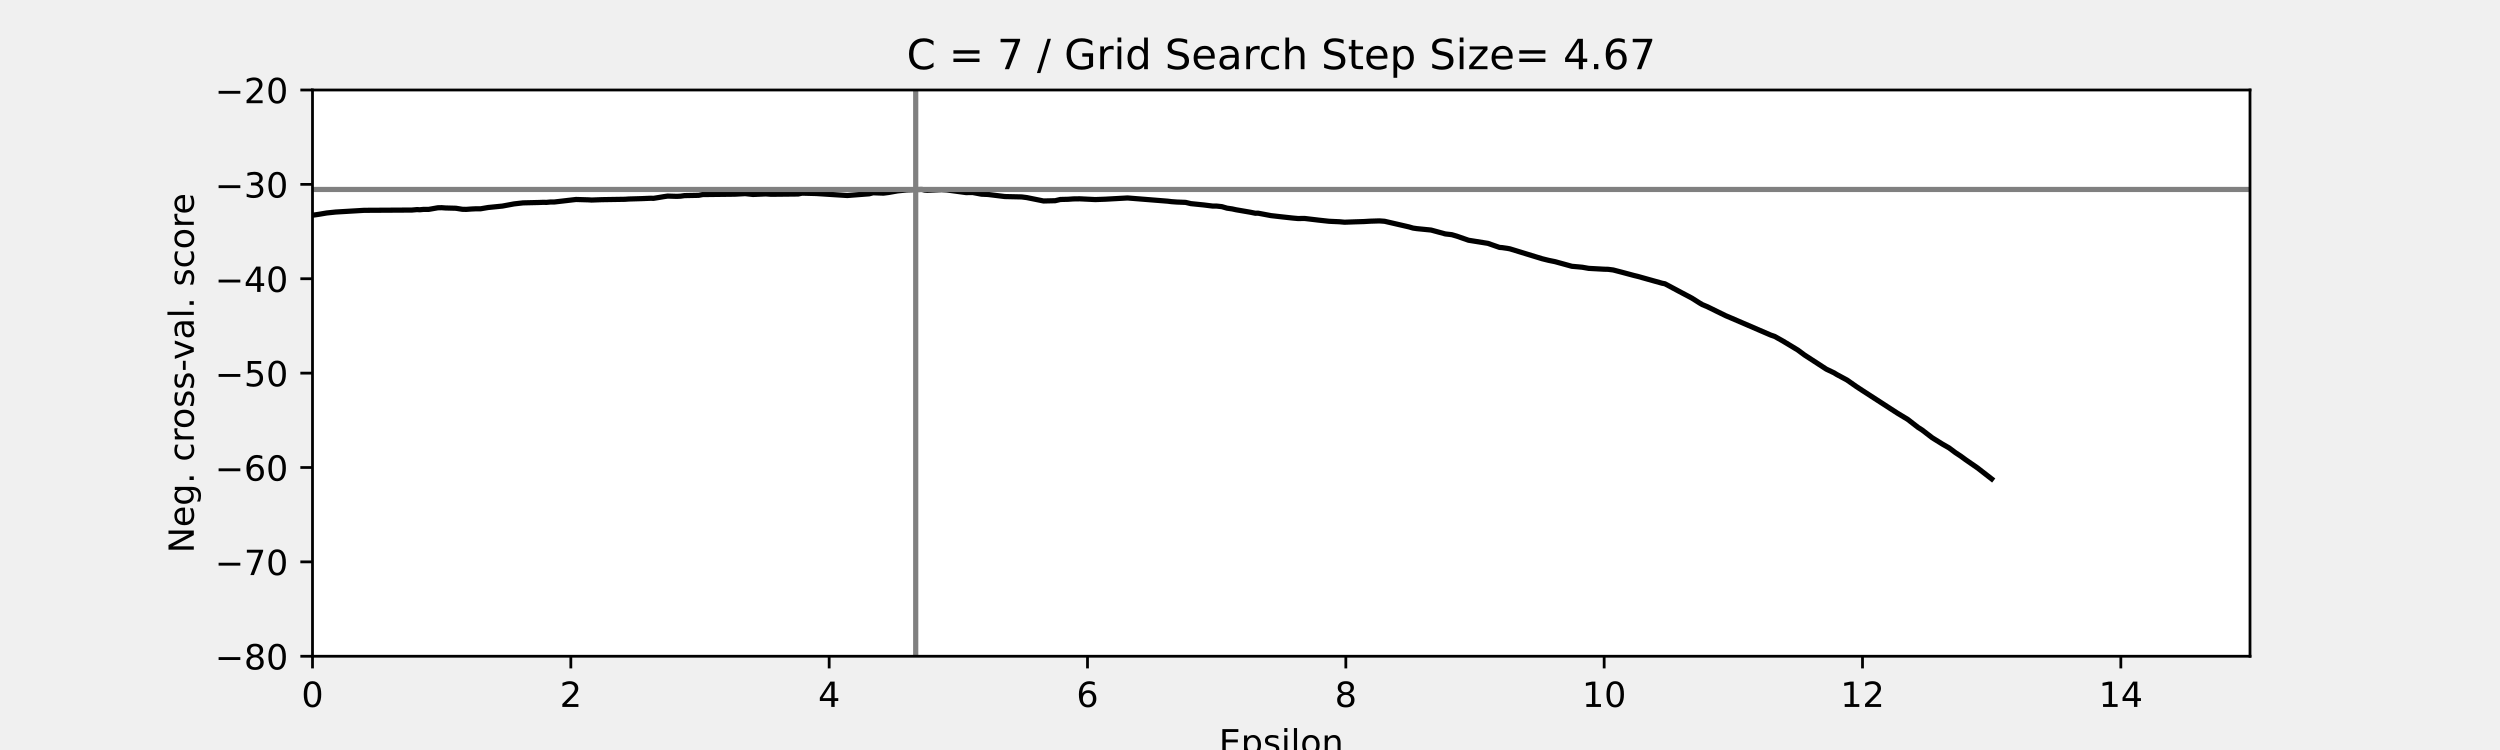
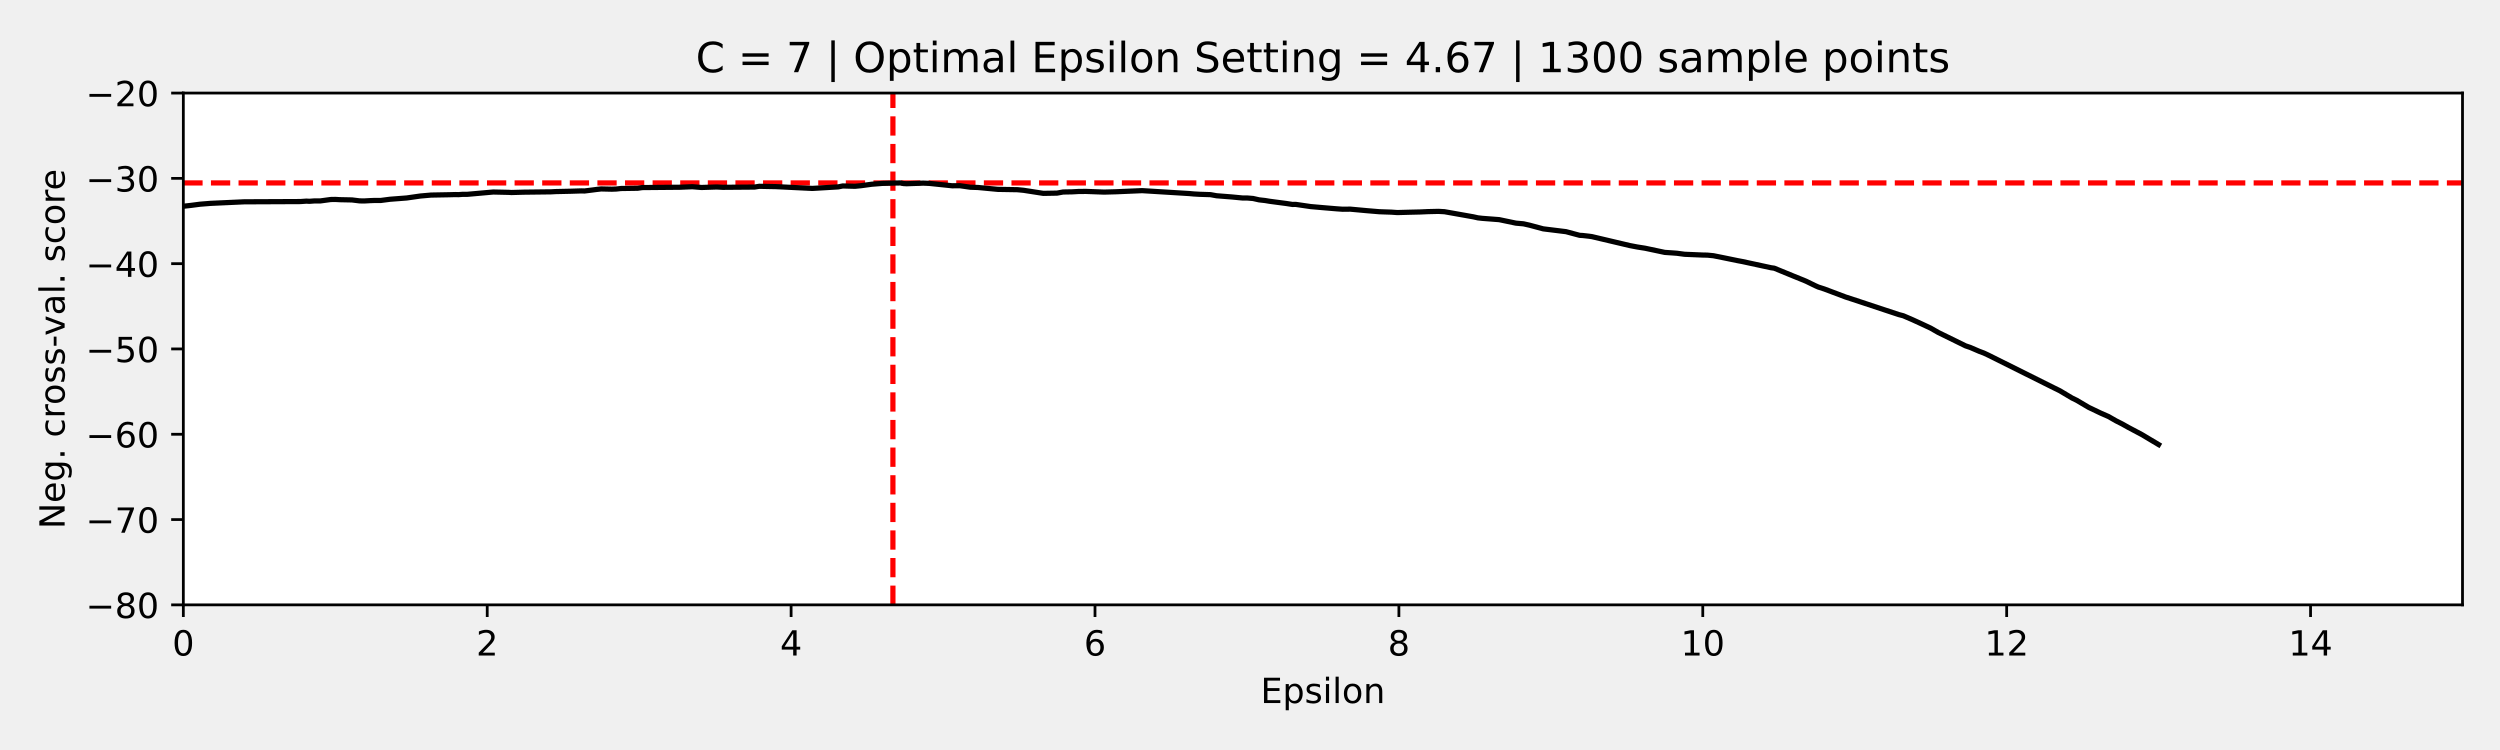
<svg xmlns="http://www.w3.org/2000/svg" xmlns:xlink="http://www.w3.org/1999/xlink" height="216pt" version="1.1" viewBox="0 0 720 216" width="720pt">
  <defs>
    <style type="text/css">*{stroke-linecap:butt;stroke-linejoin:round;}</style>
  </defs>
  <g id="figure_1">
    <g id="patch_1">
      <path d="M 0 216  L 720 216  L 720 0  L 0 0  z " style="fill:none;" />
    </g>
    <g id="axes_1">
      <g id="patch_2">
-         <path d="M 90 189  L 648 189  L 648 25.92  L 90 25.92  z " style="fill:#ffffff;" />
+         <path d="M 52.8 174.2  L 709.2 174.2  L 709.2 26.8  L 52.8 26.8  z " style="fill:#ffffff;" />
      </g>
      <g id="matplotlib.axis_1">
        <g id="xtick_1">
          <g id="line2d_1">
            <defs>
-               <path d="M 0 0  L 0 3.5  " id="m36a6341d40" style="stroke:#000000;stroke-width:0.8;" />
+               <path d="M 0 0  L 0 3.5  " id="m8857f6a63b" style="stroke:#000000;stroke-width:0.8;" />
            </defs>
            <g>
-               <use style="stroke:#000000;stroke-width:0.8;" x="90" xlink:href="#m36a6341d40" y="189" />
+               <use style="stroke:#000000;stroke-width:0.8;" x="52.8" xlink:href="#m8857f6a63b" y="174.2" />
            </g>
          </g>
          <g id="text_1">
-             <g transform="translate(86.81875 203.5984)scale(0.1 -0.1)">
+             <g transform="translate(49.61875 188.7984)scale(0.1 -0.1)">
              <defs>
                <path d="M 2034 4250  Q 1547 4250 1301 3770  Q 1056 3291 1056 2328  Q 1056 1369 1301 889  Q 1547 409 2034 409  Q 2525 409 2770 889  Q 3016 1369 3016 2328  Q 3016 3291 2770 3770  Q 2525 4250 2034 4250  z M 2034 4750  Q 2819 4750 3233 4129  Q 3647 3509 3647 2328  Q 3647 1150 3233 529  Q 2819 -91 2034 -91  Q 1250 -91 836 529  Q 422 1150 422 2328  Q 422 3509 836 4129  Q 1250 4750 2034 4750  z " id="DejaVuSans-30" transform="scale(0.015625)" />
              </defs>
              <use xlink:href="#DejaVuSans-30" />
            </g>
          </g>
        </g>
        <g id="xtick_2">
          <g id="line2d_2">
            <g>
-               <use style="stroke:#000000;stroke-width:0.8;" x="164.4" xlink:href="#m36a6341d40" y="189" />
+               <use style="stroke:#000000;stroke-width:0.8;" x="140.32" xlink:href="#m8857f6a63b" y="174.2" />
            </g>
          </g>
          <g id="text_2">
-             <g transform="translate(161.2188 203.5984)scale(0.1 -0.1)">
+             <g transform="translate(137.1387 188.7984)scale(0.1 -0.1)">
              <defs>
                <path d="M 1228 531  L 3431 531  L 3431 0  L 469 0  L 469 531  Q 828 903 1448 1529  Q 2069 2156 2228 2338  Q 2531 2678 2651 2914  Q 2772 3150 2772 3378  Q 2772 3750 2511 3984  Q 2250 4219 1831 4219  Q 1534 4219 1204 4116  Q 875 4013 500 3803  L 500 4441  Q 881 4594 1212 4672  Q 1544 4750 1819 4750  Q 2544 4750 2975 4387  Q 3406 4025 3406 3419  Q 3406 3131 3298 2873  Q 3191 2616 2906 2266  Q 2828 2175 2409 1742  Q 1991 1309 1228 531  z " id="DejaVuSans-32" transform="scale(0.015625)" />
              </defs>
              <use xlink:href="#DejaVuSans-32" />
            </g>
          </g>
        </g>
        <g id="xtick_3">
          <g id="line2d_3">
            <g>
-               <use style="stroke:#000000;stroke-width:0.8;" x="238.8" xlink:href="#m36a6341d40" y="189" />
+               <use style="stroke:#000000;stroke-width:0.8;" x="227.84" xlink:href="#m8857f6a63b" y="174.2" />
            </g>
          </g>
          <g id="text_3">
-             <g transform="translate(235.6188 203.5984)scale(0.1 -0.1)">
+             <g transform="translate(224.6587 188.7984)scale(0.1 -0.1)">
              <defs>
                <path d="M 2419 4116  L 825 1625  L 2419 1625  L 2419 4116  z M 2253 4666  L 3047 4666  L 3047 1625  L 3713 1625  L 3713 1100  L 3047 1100  L 3047 0  L 2419 0  L 2419 1100  L 313 1100  L 313 1709  L 2253 4666  z " id="DejaVuSans-34" transform="scale(0.015625)" />
              </defs>
              <use xlink:href="#DejaVuSans-34" />
            </g>
          </g>
        </g>
        <g id="xtick_4">
          <g id="line2d_4">
            <g>
-               <use style="stroke:#000000;stroke-width:0.8;" x="313.2" xlink:href="#m36a6341d40" y="189" />
+               <use style="stroke:#000000;stroke-width:0.8;" x="315.36" xlink:href="#m8857f6a63b" y="174.2" />
            </g>
          </g>
          <g id="text_4">
-             <g transform="translate(310.0188 203.5984)scale(0.1 -0.1)">
+             <g transform="translate(312.1787 188.7984)scale(0.1 -0.1)">
              <defs>
                <path d="M 2113 2584  Q 1688 2584 1439 2293  Q 1191 2003 1191 1497  Q 1191 994 1439 701  Q 1688 409 2113 409  Q 2538 409 2786 701  Q 3034 994 3034 1497  Q 3034 2003 2786 2293  Q 2538 2584 2113 2584  z M 3366 4563  L 3366 3988  Q 3128 4100 2886 4159  Q 2644 4219 2406 4219  Q 1781 4219 1451 3797  Q 1122 3375 1075 2522  Q 1259 2794 1537 2939  Q 1816 3084 2150 3084  Q 2853 3084 3261 2657  Q 3669 2231 3669 1497  Q 3669 778 3244 343  Q 2819 -91 2113 -91  Q 1303 -91 875 529  Q 447 1150 447 2328  Q 447 3434 972 4092  Q 1497 4750 2381 4750  Q 2619 4750 2861 4703  Q 3103 4656 3366 4563  z " id="DejaVuSans-36" transform="scale(0.015625)" />
              </defs>
              <use xlink:href="#DejaVuSans-36" />
            </g>
          </g>
        </g>
        <g id="xtick_5">
          <g id="line2d_5">
            <g>
-               <use style="stroke:#000000;stroke-width:0.8;" x="387.6" xlink:href="#m36a6341d40" y="189" />
+               <use style="stroke:#000000;stroke-width:0.8;" x="402.88" xlink:href="#m8857f6a63b" y="174.2" />
            </g>
          </g>
          <g id="text_5">
-             <g transform="translate(384.4187 203.5984)scale(0.1 -0.1)">
+             <g transform="translate(399.6988 188.7984)scale(0.1 -0.1)">
              <defs>
                <path d="M 2034 2216  Q 1584 2216 1326 1975  Q 1069 1734 1069 1313  Q 1069 891 1326 650  Q 1584 409 2034 409  Q 2484 409 2743 651  Q 3003 894 3003 1313  Q 3003 1734 2745 1975  Q 2488 2216 2034 2216  z M 1403 2484  Q 997 2584 770 2862  Q 544 3141 544 3541  Q 544 4100 942 4425  Q 1341 4750 2034 4750  Q 2731 4750 3128 4425  Q 3525 4100 3525 3541  Q 3525 3141 3298 2862  Q 3072 2584 2669 2484  Q 3125 2378 3379 2068  Q 3634 1759 3634 1313  Q 3634 634 3220 271  Q 2806 -91 2034 -91  Q 1263 -91 848 271  Q 434 634 434 1313  Q 434 1759 690 2068  Q 947 2378 1403 2484  z M 1172 3481  Q 1172 3119 1398 2916  Q 1625 2713 2034 2713  Q 2441 2713 2670 2916  Q 2900 3119 2900 3481  Q 2900 3844 2670 4047  Q 2441 4250 2034 4250  Q 1625 4250 1398 4047  Q 1172 3844 1172 3481  z " id="DejaVuSans-38" transform="scale(0.015625)" />
              </defs>
              <use xlink:href="#DejaVuSans-38" />
            </g>
          </g>
        </g>
        <g id="xtick_6">
          <g id="line2d_6">
            <g>
-               <use style="stroke:#000000;stroke-width:0.8;" x="462" xlink:href="#m36a6341d40" y="189" />
+               <use style="stroke:#000000;stroke-width:0.8;" x="490.4" xlink:href="#m8857f6a63b" y="174.2" />
            </g>
          </g>
          <g id="text_6">
-             <g transform="translate(455.6375 203.5984)scale(0.1 -0.1)">
+             <g transform="translate(484.0375 188.7984)scale(0.1 -0.1)">
              <defs>
                <path d="M 794 531  L 1825 531  L 1825 4091  L 703 3866  L 703 4441  L 1819 4666  L 2450 4666  L 2450 531  L 3481 531  L 3481 0  L 794 0  L 794 531  z " id="DejaVuSans-31" transform="scale(0.015625)" />
              </defs>
              <use xlink:href="#DejaVuSans-31" />
              <use x="63.623" xlink:href="#DejaVuSans-30" />
            </g>
          </g>
        </g>
        <g id="xtick_7">
          <g id="line2d_7">
            <g>
-               <use style="stroke:#000000;stroke-width:0.8;" x="536.4" xlink:href="#m36a6341d40" y="189" />
+               <use style="stroke:#000000;stroke-width:0.8;" x="577.92" xlink:href="#m8857f6a63b" y="174.2" />
            </g>
          </g>
          <g id="text_7">
-             <g transform="translate(530.0375 203.5984)scale(0.1 -0.1)">
+             <g transform="translate(571.5575 188.7984)scale(0.1 -0.1)">
              <use xlink:href="#DejaVuSans-31" />
              <use x="63.623" xlink:href="#DejaVuSans-32" />
            </g>
          </g>
        </g>
        <g id="xtick_8">
          <g id="line2d_8">
            <g>
-               <use style="stroke:#000000;stroke-width:0.8;" x="610.8" xlink:href="#m36a6341d40" y="189" />
+               <use style="stroke:#000000;stroke-width:0.8;" x="665.44" xlink:href="#m8857f6a63b" y="174.2" />
            </g>
          </g>
          <g id="text_8">
-             <g transform="translate(604.4375 203.5984)scale(0.1 -0.1)">
+             <g transform="translate(659.0775 188.7984)scale(0.1 -0.1)">
              <use xlink:href="#DejaVuSans-31" />
              <use x="63.623" xlink:href="#DejaVuSans-34" />
            </g>
          </g>
        </g>
        <g id="text_9">
-           <g transform="translate(351.0555 217.2766)scale(0.1 -0.1)">
+           <g transform="translate(363.0555 202.4766)scale(0.1 -0.1)">
            <defs>
              <path d="M 628 4666  L 3578 4666  L 3578 4134  L 1259 4134  L 1259 2753  L 3481 2753  L 3481 2222  L 1259 2222  L 1259 531  L 3634 531  L 3634 0  L 628 0  L 628 4666  z " id="DejaVuSans-45" transform="scale(0.015625)" />
              <path d="M 1159 525  L 1159 -1331  L 581 -1331  L 581 3500  L 1159 3500  L 1159 2969  Q 1341 3281 1617 3432  Q 1894 3584 2278 3584  Q 2916 3584 3314 3078  Q 3713 2572 3713 1747  Q 3713 922 3314 415  Q 2916 -91 2278 -91  Q 1894 -91 1617 61  Q 1341 213 1159 525  z M 3116 1747  Q 3116 2381 2855 2742  Q 2594 3103 2138 3103  Q 1681 3103 1420 2742  Q 1159 2381 1159 1747  Q 1159 1113 1420 752  Q 1681 391 2138 391  Q 2594 391 2855 752  Q 3116 1113 3116 1747  z " id="DejaVuSans-70" transform="scale(0.015625)" />
              <path d="M 2834 3397  L 2834 2853  Q 2591 2978 2328 3040  Q 2066 3103 1784 3103  Q 1356 3103 1142 2972  Q 928 2841 928 2578  Q 928 2378 1081 2264  Q 1234 2150 1697 2047  L 1894 2003  Q 2506 1872 2764 1633  Q 3022 1394 3022 966  Q 3022 478 2636 193  Q 2250 -91 1575 -91  Q 1294 -91 989 -36  Q 684 19 347 128  L 347 722  Q 666 556 975 473  Q 1284 391 1588 391  Q 1994 391 2212 530  Q 2431 669 2431 922  Q 2431 1156 2273 1281  Q 2116 1406 1581 1522  L 1381 1569  Q 847 1681 609 1914  Q 372 2147 372 2553  Q 372 3047 722 3315  Q 1072 3584 1716 3584  Q 2034 3584 2315 3537  Q 2597 3491 2834 3397  z " id="DejaVuSans-73" transform="scale(0.015625)" />
              <path d="M 603 3500  L 1178 3500  L 1178 0  L 603 0  L 603 3500  z M 603 4863  L 1178 4863  L 1178 4134  L 603 4134  L 603 4863  z " id="DejaVuSans-69" transform="scale(0.015625)" />
              <path d="M 603 4863  L 1178 4863  L 1178 0  L 603 0  L 603 4863  z " id="DejaVuSans-6c" transform="scale(0.015625)" />
              <path d="M 1959 3097  Q 1497 3097 1228 2736  Q 959 2375 959 1747  Q 959 1119 1226 758  Q 1494 397 1959 397  Q 2419 397 2687 759  Q 2956 1122 2956 1747  Q 2956 2369 2687 2733  Q 2419 3097 1959 3097  z M 1959 3584  Q 2709 3584 3137 3096  Q 3566 2609 3566 1747  Q 3566 888 3137 398  Q 2709 -91 1959 -91  Q 1206 -91 779 398  Q 353 888 353 1747  Q 353 2609 779 3096  Q 1206 3584 1959 3584  z " id="DejaVuSans-6f" transform="scale(0.015625)" />
              <path d="M 3513 2113  L 3513 0  L 2938 0  L 2938 2094  Q 2938 2591 2744 2837  Q 2550 3084 2163 3084  Q 1697 3084 1428 2787  Q 1159 2491 1159 1978  L 1159 0  L 581 0  L 581 3500  L 1159 3500  L 1159 2956  Q 1366 3272 1645 3428  Q 1925 3584 2291 3584  Q 2894 3584 3203 3211  Q 3513 2838 3513 2113  z " id="DejaVuSans-6e" transform="scale(0.015625)" />
            </defs>
            <use xlink:href="#DejaVuSans-45" />
            <use x="63.184" xlink:href="#DejaVuSans-70" />
            <use x="126.66" xlink:href="#DejaVuSans-73" />
            <use x="178.76" xlink:href="#DejaVuSans-69" />
            <use x="206.543" xlink:href="#DejaVuSans-6c" />
            <use x="234.326" xlink:href="#DejaVuSans-6f" />
            <use x="295.508" xlink:href="#DejaVuSans-6e" />
          </g>
        </g>
      </g>
      <g id="matplotlib.axis_2">
        <g id="ytick_1">
          <g id="line2d_9">
            <defs>
-               <path d="M 0 0  L -3.5 0  " id="mbb85d16358" style="stroke:#000000;stroke-width:0.8;" />
+               <path d="M 0 0  L -3.5 0  " id="m5f73237cd6" style="stroke:#000000;stroke-width:0.8;" />
            </defs>
            <g>
-               <use style="stroke:#000000;stroke-width:0.8;" x="90" xlink:href="#mbb85d16358" y="189" />
+               <use style="stroke:#000000;stroke-width:0.8;" x="52.8" xlink:href="#m5f73237cd6" y="174.2" />
            </g>
          </g>
          <g id="text_10">
-             <g transform="translate(61.89531 192.7992)scale(0.1 -0.1)">
+             <g transform="translate(24.69531 177.9992)scale(0.1 -0.1)">
              <defs>
                <path d="M 678 2272  L 4684 2272  L 4684 1741  L 678 1741  L 678 2272  z " id="DejaVuSans-2212" transform="scale(0.015625)" />
              </defs>
              <use xlink:href="#DejaVuSans-2212" />
              <use x="83.789" xlink:href="#DejaVuSans-38" />
              <use x="147.412" xlink:href="#DejaVuSans-30" />
            </g>
          </g>
        </g>
        <g id="ytick_2">
          <g id="line2d_10">
            <g>
-               <use style="stroke:#000000;stroke-width:0.8;" x="90" xlink:href="#mbb85d16358" y="161.82" />
+               <use style="stroke:#000000;stroke-width:0.8;" x="52.8" xlink:href="#m5f73237cd6" y="149.633" />
            </g>
          </g>
          <g id="text_11">
-             <g transform="translate(61.89531 165.6192)scale(0.1 -0.1)">
+             <g transform="translate(24.69531 153.4326)scale(0.1 -0.1)">
              <defs>
                <path d="M 525 4666  L 3525 4666  L 3525 4397  L 1831 0  L 1172 0  L 2766 4134  L 525 4134  L 525 4666  z " id="DejaVuSans-37" transform="scale(0.015625)" />
              </defs>
              <use xlink:href="#DejaVuSans-2212" />
              <use x="83.789" xlink:href="#DejaVuSans-37" />
              <use x="147.412" xlink:href="#DejaVuSans-30" />
            </g>
          </g>
        </g>
        <g id="ytick_3">
          <g id="line2d_11">
            <g>
-               <use style="stroke:#000000;stroke-width:0.8;" x="90" xlink:href="#mbb85d16358" y="134.64" />
+               <use style="stroke:#000000;stroke-width:0.8;" x="52.8" xlink:href="#m5f73237cd6" y="125.067" />
            </g>
          </g>
          <g id="text_12">
-             <g transform="translate(61.89531 138.4392)scale(0.1 -0.1)">
+             <g transform="translate(24.69531 128.8659)scale(0.1 -0.1)">
              <use xlink:href="#DejaVuSans-2212" />
              <use x="83.789" xlink:href="#DejaVuSans-36" />
              <use x="147.412" xlink:href="#DejaVuSans-30" />
            </g>
          </g>
        </g>
        <g id="ytick_4">
          <g id="line2d_12">
            <g>
-               <use style="stroke:#000000;stroke-width:0.8;" x="90" xlink:href="#mbb85d16358" y="107.46" />
+               <use style="stroke:#000000;stroke-width:0.8;" x="52.8" xlink:href="#m5f73237cd6" y="100.5" />
            </g>
          </g>
          <g id="text_13">
-             <g transform="translate(61.89531 111.2592)scale(0.1 -0.1)">
+             <g transform="translate(24.69531 104.2992)scale(0.1 -0.1)">
              <defs>
                <path d="M 691 4666  L 3169 4666  L 3169 4134  L 1269 4134  L 1269 2991  Q 1406 3038 1543 3061  Q 1681 3084 1819 3084  Q 2600 3084 3056 2656  Q 3513 2228 3513 1497  Q 3513 744 3044 326  Q 2575 -91 1722 -91  Q 1428 -91 1123 -41  Q 819 9 494 109  L 494 744  Q 775 591 1075 516  Q 1375 441 1709 441  Q 2250 441 2565 725  Q 2881 1009 2881 1497  Q 2881 1984 2565 2268  Q 2250 2553 1709 2553  Q 1456 2553 1204 2497  Q 953 2441 691 2322  L 691 4666  z " id="DejaVuSans-35" transform="scale(0.015625)" />
              </defs>
              <use xlink:href="#DejaVuSans-2212" />
              <use x="83.789" xlink:href="#DejaVuSans-35" />
              <use x="147.412" xlink:href="#DejaVuSans-30" />
            </g>
          </g>
        </g>
        <g id="ytick_5">
          <g id="line2d_13">
            <g>
-               <use style="stroke:#000000;stroke-width:0.8;" x="90" xlink:href="#mbb85d16358" y="80.28" />
+               <use style="stroke:#000000;stroke-width:0.8;" x="52.8" xlink:href="#m5f73237cd6" y="75.933" />
            </g>
          </g>
          <g id="text_14">
-             <g transform="translate(61.89531 84.07922)scale(0.1 -0.1)">
+             <g transform="translate(24.69531 79.73255)scale(0.1 -0.1)">
              <use xlink:href="#DejaVuSans-2212" />
              <use x="83.789" xlink:href="#DejaVuSans-34" />
              <use x="147.412" xlink:href="#DejaVuSans-30" />
            </g>
          </g>
        </g>
        <g id="ytick_6">
          <g id="line2d_14">
            <g>
-               <use style="stroke:#000000;stroke-width:0.8;" x="90" xlink:href="#mbb85d16358" y="53.1" />
+               <use style="stroke:#000000;stroke-width:0.8;" x="52.8" xlink:href="#m5f73237cd6" y="51.367" />
            </g>
          </g>
          <g id="text_15">
-             <g transform="translate(61.89531 56.89922)scale(0.1 -0.1)">
+             <g transform="translate(24.69531 55.16589)scale(0.1 -0.1)">
              <defs>
                <path d="M 2597 2516  Q 3050 2419 3304 2112  Q 3559 1806 3559 1356  Q 3559 666 3084 287  Q 2609 -91 1734 -91  Q 1441 -91 1130 -33  Q 819 25 488 141  L 488 750  Q 750 597 1062 519  Q 1375 441 1716 441  Q 2309 441 2620 675  Q 2931 909 2931 1356  Q 2931 1769 2642 2001  Q 2353 2234 1838 2234  L 1294 2234  L 1294 2753  L 1863 2753  Q 2328 2753 2575 2939  Q 2822 3125 2822 3475  Q 2822 3834 2567 4026  Q 2313 4219 1838 4219  Q 1578 4219 1281 4162  Q 984 4106 628 3988  L 628 4550  Q 988 4650 1302 4700  Q 1616 4750 1894 4750  Q 2613 4750 3031 4423  Q 3450 4097 3450 3541  Q 3450 3153 3228 2886  Q 3006 2619 2597 2516  z " id="DejaVuSans-33" transform="scale(0.015625)" />
              </defs>
              <use xlink:href="#DejaVuSans-2212" />
              <use x="83.789" xlink:href="#DejaVuSans-33" />
              <use x="147.412" xlink:href="#DejaVuSans-30" />
            </g>
          </g>
        </g>
        <g id="ytick_7">
          <g id="line2d_15">
            <g>
-               <use style="stroke:#000000;stroke-width:0.8;" x="90" xlink:href="#mbb85d16358" y="25.92" />
+               <use style="stroke:#000000;stroke-width:0.8;" x="52.8" xlink:href="#m5f73237cd6" y="26.8" />
            </g>
          </g>
          <g id="text_16">
-             <g transform="translate(61.89531 29.71922)scale(0.1 -0.1)">
+             <g transform="translate(24.69531 30.59922)scale(0.1 -0.1)">
              <use xlink:href="#DejaVuSans-2212" />
              <use x="83.789" xlink:href="#DejaVuSans-32" />
              <use x="147.412" xlink:href="#DejaVuSans-30" />
            </g>
          </g>
        </g>
        <g id="text_17">
-           <g transform="translate(55.81562 159.2866)rotate(-90)scale(0.1 -0.1)">
+           <g transform="translate(18.61563 152.3266)rotate(-90)scale(0.1 -0.1)">
            <defs>
              <path d="M 628 4666  L 1478 4666  L 3547 763  L 3547 4666  L 4159 4666  L 4159 0  L 3309 0  L 1241 3903  L 1241 0  L 628 0  L 628 4666  z " id="DejaVuSans-4e" transform="scale(0.015625)" />
              <path d="M 3597 1894  L 3597 1613  L 953 1613  Q 991 1019 1311 708  Q 1631 397 2203 397  Q 2534 397 2845 478  Q 3156 559 3463 722  L 3463 178  Q 3153 47 2828 -22  Q 2503 -91 2169 -91  Q 1331 -91 842 396  Q 353 884 353 1716  Q 353 2575 817 3079  Q 1281 3584 2069 3584  Q 2775 3584 3186 3129  Q 3597 2675 3597 1894  z M 3022 2063  Q 3016 2534 2758 2815  Q 2500 3097 2075 3097  Q 1594 3097 1305 2825  Q 1016 2553 972 2059  L 3022 2063  z " id="DejaVuSans-65" transform="scale(0.015625)" />
              <path d="M 2906 1791  Q 2906 2416 2648 2759  Q 2391 3103 1925 3103  Q 1463 3103 1205 2759  Q 947 2416 947 1791  Q 947 1169 1205 825  Q 1463 481 1925 481  Q 2391 481 2648 825  Q 2906 1169 2906 1791  z M 3481 434  Q 3481 -459 3084 -895  Q 2688 -1331 1869 -1331  Q 1566 -1331 1297 -1286  Q 1028 -1241 775 -1147  L 775 -588  Q 1028 -725 1275 -790  Q 1522 -856 1778 -856  Q 2344 -856 2625 -561  Q 2906 -266 2906 331  L 2906 616  Q 2728 306 2450 153  Q 2172 0 1784 0  Q 1141 0 747 490  Q 353 981 353 1791  Q 353 2603 747 3093  Q 1141 3584 1784 3584  Q 2172 3584 2450 3431  Q 2728 3278 2906 2969  L 2906 3500  L 3481 3500  L 3481 434  z " id="DejaVuSans-67" transform="scale(0.015625)" />
              <path d="M 684 794  L 1344 794  L 1344 0  L 684 0  L 684 794  z " id="DejaVuSans-2e" transform="scale(0.015625)" />
              <path id="DejaVuSans-20" transform="scale(0.015625)" />
              <path d="M 3122 3366  L 3122 2828  Q 2878 2963 2633 3030  Q 2388 3097 2138 3097  Q 1578 3097 1268 2742  Q 959 2388 959 1747  Q 959 1106 1268 751  Q 1578 397 2138 397  Q 2388 397 2633 464  Q 2878 531 3122 666  L 3122 134  Q 2881 22 2623 -34  Q 2366 -91 2075 -91  Q 1284 -91 818 406  Q 353 903 353 1747  Q 353 2603 823 3093  Q 1294 3584 2113 3584  Q 2378 3584 2631 3529  Q 2884 3475 3122 3366  z " id="DejaVuSans-63" transform="scale(0.015625)" />
              <path d="M 2631 2963  Q 2534 3019 2420 3045  Q 2306 3072 2169 3072  Q 1681 3072 1420 2755  Q 1159 2438 1159 1844  L 1159 0  L 581 0  L 581 3500  L 1159 3500  L 1159 2956  Q 1341 3275 1631 3429  Q 1922 3584 2338 3584  Q 2397 3584 2469 3576  Q 2541 3569 2628 3553  L 2631 2963  z " id="DejaVuSans-72" transform="scale(0.015625)" />
              <path d="M 313 2009  L 1997 2009  L 1997 1497  L 313 1497  L 313 2009  z " id="DejaVuSans-2d" transform="scale(0.015625)" />
              <path d="M 191 3500  L 800 3500  L 1894 563  L 2988 3500  L 3597 3500  L 2284 0  L 1503 0  L 191 3500  z " id="DejaVuSans-76" transform="scale(0.015625)" />
              <path d="M 2194 1759  Q 1497 1759 1228 1600  Q 959 1441 959 1056  Q 959 750 1161 570  Q 1363 391 1709 391  Q 2188 391 2477 730  Q 2766 1069 2766 1631  L 2766 1759  L 2194 1759  z M 3341 1997  L 3341 0  L 2766 0  L 2766 531  Q 2569 213 2275 61  Q 1981 -91 1556 -91  Q 1019 -91 701 211  Q 384 513 384 1019  Q 384 1609 779 1909  Q 1175 2209 1959 2209  L 2766 2209  L 2766 2266  Q 2766 2663 2505 2880  Q 2244 3097 1772 3097  Q 1472 3097 1187 3025  Q 903 2953 641 2809  L 641 3341  Q 956 3463 1253 3523  Q 1550 3584 1831 3584  Q 2591 3584 2966 3190  Q 3341 2797 3341 1997  z " id="DejaVuSans-61" transform="scale(0.015625)" />
            </defs>
            <use xlink:href="#DejaVuSans-4e" />
            <use x="74.805" xlink:href="#DejaVuSans-65" />
            <use x="136.328" xlink:href="#DejaVuSans-67" />
            <use x="199.805" xlink:href="#DejaVuSans-2e" />
            <use x="231.592" xlink:href="#DejaVuSans-20" />
            <use x="263.379" xlink:href="#DejaVuSans-63" />
            <use x="318.359" xlink:href="#DejaVuSans-72" />
            <use x="357.223" xlink:href="#DejaVuSans-6f" />
            <use x="418.404" xlink:href="#DejaVuSans-73" />
            <use x="470.504" xlink:href="#DejaVuSans-73" />
            <use x="522.604" xlink:href="#DejaVuSans-2d" />
            <use x="556.062" xlink:href="#DejaVuSans-76" />
            <use x="615.242" xlink:href="#DejaVuSans-61" />
            <use x="676.521" xlink:href="#DejaVuSans-6c" />
            <use x="704.305" xlink:href="#DejaVuSans-2e" />
            <use x="736.092" xlink:href="#DejaVuSans-20" />
            <use x="767.879" xlink:href="#DejaVuSans-73" />
            <use x="819.979" xlink:href="#DejaVuSans-63" />
            <use x="874.959" xlink:href="#DejaVuSans-6f" />
            <use x="936.141" xlink:href="#DejaVuSans-72" />
            <use x="975.004" xlink:href="#DejaVuSans-65" />
          </g>
        </g>
      </g>
      <g id="line2d_16">
-         <path clip-path="url(#pf6ce9a899b)" d="M 90.372 61.934  L 91.86 61.716  L 94.092 61.336  L 96.696 61.064  L 104.88 60.575  L 118.644 60.493  L 120.132 60.357  L 120.876 60.411  L 121.992 60.303  L 123.48 60.303  L 126.084 59.841  L 127.2 59.813  L 128.316 59.895  L 131.292 59.977  L 133.152 60.276  L 134.268 60.303  L 135.756 60.194  L 136.872 60.14  L 138.36 60.14  L 140.592 59.759  L 144.684 59.351  L 148.032 58.726  L 150.636 58.427  L 155.1 58.319  L 156.588 58.264  L 157.332 58.291  L 158.448 58.183  L 159.564 58.183  L 162.168 57.884  L 165.888 57.449  L 169.608 57.558  L 170.352 57.612  L 173.328 57.503  L 180.024 57.394  L 181.14 57.313  L 184.86 57.204  L 187.464 57.095  L 188.208 57.123  L 190.068 56.824  L 191.184 56.633  L 192.3 56.47  L 194.904 56.552  L 196.02 56.498  L 197.136 56.334  L 201.228 56.253  L 202.344 56.035  L 211.644 55.927  L 214.62 55.764  L 216.852 56.008  L 220.572 55.845  L 222.06 55.954  L 229.872 55.872  L 230.988 55.628  L 235.08 55.736  L 244.008 56.307  L 250.332 55.818  L 251.448 55.519  L 254.424 55.628  L 255.912 55.437  L 258.516 54.975  L 261.12 54.704  L 264.096 54.595  L 265.212 54.568  L 265.584 54.568  L 266.328 54.758  L 267.072 54.812  L 271.164 54.622  L 272.652 54.704  L 278.232 55.465  L 280.092 55.437  L 282.696 55.927  L 284.556 56.008  L 289.392 56.606  L 294.228 56.715  L 295.716 56.905  L 300.552 57.884  L 303.9 57.802  L 305.388 57.449  L 307.62 57.394  L 309.108 57.286  L 310.968 57.259  L 315.432 57.476  L 318.408 57.367  L 324.732 57.014  L 336.264 57.938  L 337.38 58.074  L 338.868 58.183  L 341.472 58.291  L 342.96 58.645  L 346.68 59.025  L 349.284 59.351  L 350.4 59.351  L 351.888 59.514  L 353.376 59.949  L 354.864 60.167  L 355.98 60.411  L 360.072 61.118  L 361.56 61.417  L 362.304 61.39  L 366.024 62.097  L 369.372 62.477  L 372.348 62.803  L 373.836 62.939  L 375.696 62.912  L 379.788 63.401  L 382.764 63.727  L 383.88 63.782  L 385.74 63.863  L 387.228 63.999  L 390.204 63.89  L 392.808 63.809  L 394.668 63.7  L 397.272 63.619  L 398.76 63.727  L 405.828 65.358  L 406.944 65.684  L 408.06 65.847  L 412.152 66.255  L 416.244 67.37  L 418.104 67.587  L 419.592 68.022  L 422.94 69.191  L 428.52 70.088  L 430.38 70.74  L 431.868 71.256  L 432.612 71.311  L 434.1 71.528  L 434.844 71.664  L 442.284 73.947  L 444.144 74.518  L 446.004 74.98  L 447.864 75.36  L 452.7 76.692  L 454.56 76.855  L 455.676 76.964  L 457.536 77.29  L 462 77.535  L 463.116 77.562  L 464.604 77.752  L 467.208 78.432  L 470.556 79.329  L 471.672 79.6  L 478.74 81.585  L 479.484 81.721  L 484.32 84.303  L 486.18 85.281  L 487.296 85.879  L 489.528 87.292  L 490.272 87.727  L 491.76 88.352  L 496.968 90.907  L 498.828 91.696  L 509.988 96.506  L 511.104 96.887  L 513.336 98.137  L 515.196 99.252  L 517.8 100.828  L 519.66 102.214  L 525.984 106.318  L 528.216 107.378  L 528.96 107.841  L 531.936 109.444  L 534.54 111.265  L 536.4 112.488  L 546.444 118.984  L 549.42 120.778  L 552.396 123.088  L 553.512 123.795  L 556.488 126.078  L 559.464 127.927  L 561.324 128.987  L 563.184 130.373  L 564.672 131.351  L 566.16 132.438  L 569.508 134.749  L 573.6 137.929  L 573.6 137.929  " style="fill:none;stroke:#000000;stroke-linecap:square;stroke-width:1.5;" />
+         <path clip-path="url(#p8676902e29)" d="M 257.159 174.2  L 257.159 26.8  " style="fill:none;stroke:#ff0000;stroke-dasharray:5.55,2.4;stroke-dashoffset:0;stroke-width:1.5;" />
      </g>
      <g id="line2d_17">
-         <path clip-path="url(#pf6ce9a899b)" d="M 263.724 189  L 263.724 25.92  " style="fill:none;stroke:#808080;stroke-linecap:square;stroke-width:1.5;" />
+         <path clip-path="url(#p8676902e29)" d="M 52.8 52.693  L 709.2 52.693  " style="fill:none;stroke:#ff0000;stroke-dasharray:5.55,2.4;stroke-dashoffset:0;stroke-width:1.5;" />
      </g>
      <g id="line2d_18">
-         <path clip-path="url(#pf6ce9a899b)" d="M 90 54.568  L 648 54.568  " style="fill:none;stroke:#808080;stroke-linecap:square;stroke-width:1.5;" />
+         <path clip-path="url(#p8676902e29)" d="M 53.238 59.351  L 54.988 59.154  L 57.614 58.81  L 60.677 58.565  L 70.304 58.123  L 86.495 58.049  L 88.246 57.926  L 89.121 57.975  L 90.434 57.877  L 92.184 57.877  L 95.247 57.459  L 96.56 57.435  L 97.873 57.508  L 101.374 57.582  L 103.562 57.852  L 104.874 57.877  L 106.625 57.779  L 107.938 57.729  L 109.688 57.729  L 112.314 57.386  L 117.127 57.017  L 121.066 56.452  L 124.129 56.182  L 129.38 56.083  L 131.13 56.034  L 132.006 56.059  L 133.318 55.961  L 134.631 55.961  L 137.694 55.69  L 142.07 55.297  L 146.446 55.396  L 147.322 55.445  L 150.822 55.346  L 158.699 55.248  L 160.012 55.175  L 164.388 55.076  L 167.451 54.978  L 168.326 55.003  L 170.514 54.732  L 171.827 54.56  L 173.14 54.413  L 176.203 54.487  L 177.516 54.438  L 178.829 54.29  L 183.642 54.216  L 184.955 54.02  L 195.895 53.922  L 199.396 53.774  L 202.022 53.995  L 206.398 53.848  L 208.148 53.946  L 217.338 53.872  L 218.65 53.651  L 223.464 53.75  L 233.966 54.266  L 241.406 53.823  L 242.718 53.553  L 246.219 53.651  L 247.97 53.479  L 251.033 53.062  L 254.096 52.816  L 257.597 52.718  L 258.91 52.693  L 259.347 52.693  L 260.222 52.865  L 261.098 52.914  L 265.911 52.742  L 267.662 52.816  L 274.226 53.504  L 276.414 53.479  L 279.477 53.922  L 281.665 53.995  L 287.354 54.536  L 293.042 54.634  L 294.793 54.806  L 300.482 55.69  L 304.42 55.617  L 306.17 55.297  L 308.796 55.248  L 310.546 55.15  L 312.734 55.125  L 317.986 55.322  L 321.486 55.224  L 328.926 54.904  L 342.491 55.74  L 343.804 55.862  L 345.554 55.961  L 348.618 56.059  L 350.368 56.378  L 354.744 56.722  L 357.807 57.017  L 359.12 57.017  L 360.87 57.164  L 362.621 57.557  L 364.371 57.754  L 365.684 57.975  L 370.498 58.614  L 372.248 58.884  L 373.123 58.859  L 377.499 59.498  L 381.438 59.842  L 384.938 60.137  L 386.689 60.26  L 388.877 60.235  L 393.69 60.677  L 397.191 60.972  L 398.504 61.021  L 400.692 61.095  L 402.442 61.218  L 405.943 61.12  L 409.006 61.046  L 411.194 60.948  L 414.258 60.874  L 416.008 60.972  L 424.322 62.446  L 425.635 62.741  L 426.948 62.888  L 431.762 63.257  L 436.575 64.264  L 438.763 64.461  L 440.514 64.854  L 444.452 65.91  L 451.016 66.721  L 453.204 67.31  L 454.954 67.777  L 455.83 67.826  L 457.58 68.023  L 458.455 68.146  L 467.207 70.209  L 469.395 70.725  L 471.583 71.143  L 473.771 71.487  L 479.46 72.691  L 481.648 72.838  L 482.961 72.936  L 485.149 73.231  L 490.4 73.452  L 491.713 73.477  L 493.463 73.649  L 496.526 74.263  L 500.465 75.073  L 501.778 75.319  L 510.092 77.113  L 510.967 77.235  L 516.656 79.569  L 518.844 80.454  L 520.157 80.994  L 522.782 82.272  L 523.658 82.665  L 525.408 83.23  L 531.534 85.539  L 533.722 86.251  L 546.85 90.6  L 548.163 90.944  L 550.789 92.074  L 553.414 93.277  L 556.04 94.506  L 558.228 95.759  L 566.105 99.616  L 567.418 100.058  L 570.043 101.188  L 571.356 101.679  L 572.669 102.293  L 591.486 111.678  L 593.236 112.538  L 596.737 114.626  L 598.05 115.265  L 601.55 117.328  L 605.051 118.999  L 607.239 119.957  L 609.427 121.21  L 611.178 122.094  L 612.928 123.077  L 616.866 125.165  L 621.68 128.039  L 621.68 128.039  " style="fill:none;stroke:#000000;stroke-linecap:square;stroke-width:1.5;" />
      </g>
      <g id="patch_3">
-         <path d="M 90 189  L 90 25.92  " style="fill:none;stroke:#000000;stroke-linecap:square;stroke-linejoin:miter;stroke-width:0.8;" />
+         <path d="M 52.8 174.2  L 52.8 26.8  " style="fill:none;stroke:#000000;stroke-linecap:square;stroke-linejoin:miter;stroke-width:0.8;" />
      </g>
      <g id="patch_4">
-         <path d="M 648 189  L 648 25.92  " style="fill:none;stroke:#000000;stroke-linecap:square;stroke-linejoin:miter;stroke-width:0.8;" />
+         <path d="M 709.2 174.2  L 709.2 26.8  " style="fill:none;stroke:#000000;stroke-linecap:square;stroke-linejoin:miter;stroke-width:0.8;" />
      </g>
      <g id="patch_5">
-         <path d="M 90 189  L 648 189  " style="fill:none;stroke:#000000;stroke-linecap:square;stroke-linejoin:miter;stroke-width:0.8;" />
+         <path d="M 52.8 174.2  L 709.2 174.2  " style="fill:none;stroke:#000000;stroke-linecap:square;stroke-linejoin:miter;stroke-width:0.8;" />
      </g>
      <g id="patch_6">
-         <path d="M 90 25.92  L 648 25.92  " style="fill:none;stroke:#000000;stroke-linecap:square;stroke-linejoin:miter;stroke-width:0.8;" />
+         <path d="M 52.8 26.8  L 709.2 26.8  " style="fill:none;stroke:#000000;stroke-linecap:square;stroke-linejoin:miter;stroke-width:0.8;" />
      </g>
      <g id="text_18">
-         <g transform="translate(261.12 19.92)scale(0.12 -0.12)">
+         <g transform="translate(200.3841 20.8)scale(0.12 -0.12)">
          <defs>
            <path d="M 4122 4306  L 4122 3641  Q 3803 3938 3442 4084  Q 3081 4231 2675 4231  Q 1875 4231 1450 3742  Q 1025 3253 1025 2328  Q 1025 1406 1450 917  Q 1875 428 2675 428  Q 3081 428 3442 575  Q 3803 722 4122 1019  L 4122 359  Q 3791 134 3420 21  Q 3050 -91 2638 -91  Q 1578 -91 968 557  Q 359 1206 359 2328  Q 359 3453 968 4101  Q 1578 4750 2638 4750  Q 3056 4750 3426 4639  Q 3797 4528 4122 4306  z " id="DejaVuSans-43" transform="scale(0.015625)" />
            <path d="M 678 2906  L 4684 2906  L 4684 2381  L 678 2381  L 678 2906  z M 678 1631  L 4684 1631  L 4684 1100  L 678 1100  L 678 1631  z " id="DejaVuSans-3d" transform="scale(0.015625)" />
-             <path d="M 1625 4666  L 2156 4666  L 531 -594  L 0 -594  L 1625 4666  z " id="DejaVuSans-2f" transform="scale(0.015625)" />
-             <path d="M 3809 666  L 3809 1919  L 2778 1919  L 2778 2438  L 4434 2438  L 4434 434  Q 4069 175 3628 42  Q 3188 -91 2688 -91  Q 1594 -91 976 548  Q 359 1188 359 2328  Q 359 3472 976 4111  Q 1594 4750 2688 4750  Q 3144 4750 3555 4637  Q 3966 4525 4313 4306  L 4313 3634  Q 3963 3931 3569 4081  Q 3175 4231 2741 4231  Q 1884 4231 1454 3753  Q 1025 3275 1025 2328  Q 1025 1384 1454 906  Q 1884 428 2741 428  Q 3075 428 3337 486  Q 3600 544 3809 666  z " id="DejaVuSans-47" transform="scale(0.015625)" />
-             <path d="M 2906 2969  L 2906 4863  L 3481 4863  L 3481 0  L 2906 0  L 2906 525  Q 2725 213 2448 61  Q 2172 -91 1784 -91  Q 1150 -91 751 415  Q 353 922 353 1747  Q 353 2572 751 3078  Q 1150 3584 1784 3584  Q 2172 3584 2448 3432  Q 2725 3281 2906 2969  z M 947 1747  Q 947 1113 1208 752  Q 1469 391 1925 391  Q 2381 391 2643 752  Q 2906 1113 2906 1747  Q 2906 2381 2643 2742  Q 2381 3103 1925 3103  Q 1469 3103 1208 2742  Q 947 2381 947 1747  z " id="DejaVuSans-64" transform="scale(0.015625)" />
+             <path d="M 1344 4891  L 1344 -1509  L 813 -1509  L 813 4891  L 1344 4891  z " id="DejaVuSans-7c" transform="scale(0.015625)" />
+             <path d="M 2522 4238  Q 1834 4238 1429 3725  Q 1025 3213 1025 2328  Q 1025 1447 1429 934  Q 1834 422 2522 422  Q 3209 422 3611 934  Q 4013 1447 4013 2328  Q 4013 3213 3611 3725  Q 3209 4238 2522 4238  z M 2522 4750  Q 3503 4750 4090 4092  Q 4678 3434 4678 2328  Q 4678 1225 4090 567  Q 3503 -91 2522 -91  Q 1538 -91 948 565  Q 359 1222 359 2328  Q 359 3434 948 4092  Q 1538 4750 2522 4750  z " id="DejaVuSans-4f" transform="scale(0.015625)" />
+             <path d="M 1172 4494  L 1172 3500  L 2356 3500  L 2356 3053  L 1172 3053  L 1172 1153  Q 1172 725 1289 603  Q 1406 481 1766 481  L 2356 481  L 2356 0  L 1766 0  Q 1100 0 847 248  Q 594 497 594 1153  L 594 3053  L 172 3053  L 172 3500  L 594 3500  L 594 4494  L 1172 4494  z " id="DejaVuSans-74" transform="scale(0.015625)" />
+             <path d="M 3328 2828  Q 3544 3216 3844 3400  Q 4144 3584 4550 3584  Q 5097 3584 5394 3201  Q 5691 2819 5691 2113  L 5691 0  L 5113 0  L 5113 2094  Q 5113 2597 4934 2840  Q 4756 3084 4391 3084  Q 3944 3084 3684 2787  Q 3425 2491 3425 1978  L 3425 0  L 2847 0  L 2847 2094  Q 2847 2600 2669 2842  Q 2491 3084 2119 3084  Q 1678 3084 1418 2786  Q 1159 2488 1159 1978  L 1159 0  L 581 0  L 581 3500  L 1159 3500  L 1159 2956  Q 1356 3278 1631 3431  Q 1906 3584 2284 3584  Q 2666 3584 2933 3390  Q 3200 3197 3328 2828  z " id="DejaVuSans-6d" transform="scale(0.015625)" />
            <path d="M 3425 4513  L 3425 3897  Q 3066 4069 2747 4153  Q 2428 4238 2131 4238  Q 1616 4238 1336 4038  Q 1056 3838 1056 3469  Q 1056 3159 1242 3001  Q 1428 2844 1947 2747  L 2328 2669  Q 3034 2534 3370 2195  Q 3706 1856 3706 1288  Q 3706 609 3251 259  Q 2797 -91 1919 -91  Q 1588 -91 1214 -16  Q 841 59 441 206  L 441 856  Q 825 641 1194 531  Q 1563 422 1919 422  Q 2459 422 2753 634  Q 3047 847 3047 1241  Q 3047 1584 2836 1778  Q 2625 1972 2144 2069  L 1759 2144  Q 1053 2284 737 2584  Q 422 2884 422 3419  Q 422 4038 858 4394  Q 1294 4750 2059 4750  Q 2388 4750 2728 4690  Q 3069 4631 3425 4513  z " id="DejaVuSans-53" transform="scale(0.015625)" />
-             <path d="M 3513 2113  L 3513 0  L 2938 0  L 2938 2094  Q 2938 2591 2744 2837  Q 2550 3084 2163 3084  Q 1697 3084 1428 2787  Q 1159 2491 1159 1978  L 1159 0  L 581 0  L 581 4863  L 1159 4863  L 1159 2956  Q 1366 3272 1645 3428  Q 1925 3584 2291 3584  Q 2894 3584 3203 3211  Q 3513 2838 3513 2113  z " id="DejaVuSans-68" transform="scale(0.015625)" />
-             <path d="M 1172 4494  L 1172 3500  L 2356 3500  L 2356 3053  L 1172 3053  L 1172 1153  Q 1172 725 1289 603  Q 1406 481 1766 481  L 2356 481  L 2356 0  L 1766 0  Q 1100 0 847 248  Q 594 497 594 1153  L 594 3053  L 172 3053  L 172 3500  L 594 3500  L 594 4494  L 1172 4494  z " id="DejaVuSans-74" transform="scale(0.015625)" />
-             <path d="M 353 3500  L 3084 3500  L 3084 2975  L 922 459  L 3084 459  L 3084 0  L 275 0  L 275 525  L 2438 3041  L 353 3041  L 353 3500  z " id="DejaVuSans-7a" transform="scale(0.015625)" />
          </defs>
          <use xlink:href="#DejaVuSans-43" />
          <use x="69.824" xlink:href="#DejaVuSans-20" />
          <use x="101.611" xlink:href="#DejaVuSans-3d" />
          <use x="185.4" xlink:href="#DejaVuSans-20" />
          <use x="217.188" xlink:href="#DejaVuSans-37" />
          <use x="280.811" xlink:href="#DejaVuSans-20" />
-           <use x="312.598" xlink:href="#DejaVuSans-2f" />
+           <use x="312.598" xlink:href="#DejaVuSans-7c" />
          <use x="346.289" xlink:href="#DejaVuSans-20" />
-           <use x="378.076" xlink:href="#DejaVuSans-47" />
-           <use x="455.566" xlink:href="#DejaVuSans-72" />
-           <use x="496.68" xlink:href="#DejaVuSans-69" />
-           <use x="524.463" xlink:href="#DejaVuSans-64" />
-           <use x="587.939" xlink:href="#DejaVuSans-20" />
-           <use x="619.727" xlink:href="#DejaVuSans-53" />
-           <use x="683.203" xlink:href="#DejaVuSans-65" />
-           <use x="744.727" xlink:href="#DejaVuSans-61" />
-           <use x="806.006" xlink:href="#DejaVuSans-72" />
-           <use x="844.869" xlink:href="#DejaVuSans-63" />
-           <use x="899.85" xlink:href="#DejaVuSans-68" />
-           <use x="963.229" xlink:href="#DejaVuSans-20" />
-           <use x="995.016" xlink:href="#DejaVuSans-53" />
-           <use x="1058.492" xlink:href="#DejaVuSans-74" />
-           <use x="1097.701" xlink:href="#DejaVuSans-65" />
-           <use x="1159.225" xlink:href="#DejaVuSans-70" />
-           <use x="1222.701" xlink:href="#DejaVuSans-20" />
-           <use x="1254.488" xlink:href="#DejaVuSans-53" />
-           <use x="1317.965" xlink:href="#DejaVuSans-69" />
-           <use x="1345.748" xlink:href="#DejaVuSans-7a" />
-           <use x="1398.238" xlink:href="#DejaVuSans-65" />
-           <use x="1459.762" xlink:href="#DejaVuSans-3d" />
-           <use x="1543.551" xlink:href="#DejaVuSans-20" />
-           <use x="1575.338" xlink:href="#DejaVuSans-34" />
-           <use x="1638.961" xlink:href="#DejaVuSans-2e" />
-           <use x="1670.748" xlink:href="#DejaVuSans-36" />
-           <use x="1734.371" xlink:href="#DejaVuSans-37" />
+           <use x="378.076" xlink:href="#DejaVuSans-4f" />
+           <use x="456.787" xlink:href="#DejaVuSans-70" />
+           <use x="520.264" xlink:href="#DejaVuSans-74" />
+           <use x="559.473" xlink:href="#DejaVuSans-69" />
+           <use x="587.256" xlink:href="#DejaVuSans-6d" />
+           <use x="684.668" xlink:href="#DejaVuSans-61" />
+           <use x="745.947" xlink:href="#DejaVuSans-6c" />
+           <use x="773.73" xlink:href="#DejaVuSans-20" />
+           <use x="805.518" xlink:href="#DejaVuSans-45" />
+           <use x="868.701" xlink:href="#DejaVuSans-70" />
+           <use x="932.178" xlink:href="#DejaVuSans-73" />
+           <use x="984.277" xlink:href="#DejaVuSans-69" />
+           <use x="1012.061" xlink:href="#DejaVuSans-6c" />
+           <use x="1039.844" xlink:href="#DejaVuSans-6f" />
+           <use x="1101.025" xlink:href="#DejaVuSans-6e" />
+           <use x="1164.404" xlink:href="#DejaVuSans-20" />
+           <use x="1196.191" xlink:href="#DejaVuSans-53" />
+           <use x="1259.668" xlink:href="#DejaVuSans-65" />
+           <use x="1321.191" xlink:href="#DejaVuSans-74" />
+           <use x="1360.4" xlink:href="#DejaVuSans-74" />
+           <use x="1399.609" xlink:href="#DejaVuSans-69" />
+           <use x="1427.393" xlink:href="#DejaVuSans-6e" />
+           <use x="1490.771" xlink:href="#DejaVuSans-67" />
+           <use x="1554.248" xlink:href="#DejaVuSans-20" />
+           <use x="1586.035" xlink:href="#DejaVuSans-3d" />
+           <use x="1669.824" xlink:href="#DejaVuSans-20" />
+           <use x="1701.611" xlink:href="#DejaVuSans-34" />
+           <use x="1765.234" xlink:href="#DejaVuSans-2e" />
+           <use x="1797.021" xlink:href="#DejaVuSans-36" />
+           <use x="1860.645" xlink:href="#DejaVuSans-37" />
+           <use x="1924.268" xlink:href="#DejaVuSans-20" />
+           <use x="1956.055" xlink:href="#DejaVuSans-7c" />
+           <use x="1989.746" xlink:href="#DejaVuSans-20" />
+           <use x="2021.533" xlink:href="#DejaVuSans-31" />
+           <use x="2085.156" xlink:href="#DejaVuSans-33" />
+           <use x="2148.779" xlink:href="#DejaVuSans-30" />
+           <use x="2212.402" xlink:href="#DejaVuSans-30" />
+           <use x="2276.025" xlink:href="#DejaVuSans-20" />
+           <use x="2307.812" xlink:href="#DejaVuSans-73" />
+           <use x="2359.912" xlink:href="#DejaVuSans-61" />
+           <use x="2421.191" xlink:href="#DejaVuSans-6d" />
+           <use x="2518.604" xlink:href="#DejaVuSans-70" />
+           <use x="2582.08" xlink:href="#DejaVuSans-6c" />
+           <use x="2609.863" xlink:href="#DejaVuSans-65" />
+           <use x="2671.387" xlink:href="#DejaVuSans-20" />
+           <use x="2703.174" xlink:href="#DejaVuSans-70" />
+           <use x="2766.65" xlink:href="#DejaVuSans-6f" />
+           <use x="2827.832" xlink:href="#DejaVuSans-69" />
+           <use x="2855.615" xlink:href="#DejaVuSans-6e" />
+           <use x="2918.994" xlink:href="#DejaVuSans-74" />
+           <use x="2958.203" xlink:href="#DejaVuSans-73" />
        </g>
      </g>
    </g>
  </g>
  <defs>
-     <clipPath id="pf6ce9a899b">
-       <rect height="163.08" width="558" x="90" y="25.92" />
+     <clipPath id="p8676902e29">
+       <rect height="147.4" width="656.4" x="52.8" y="26.8" />
    </clipPath>
  </defs>
</svg>
